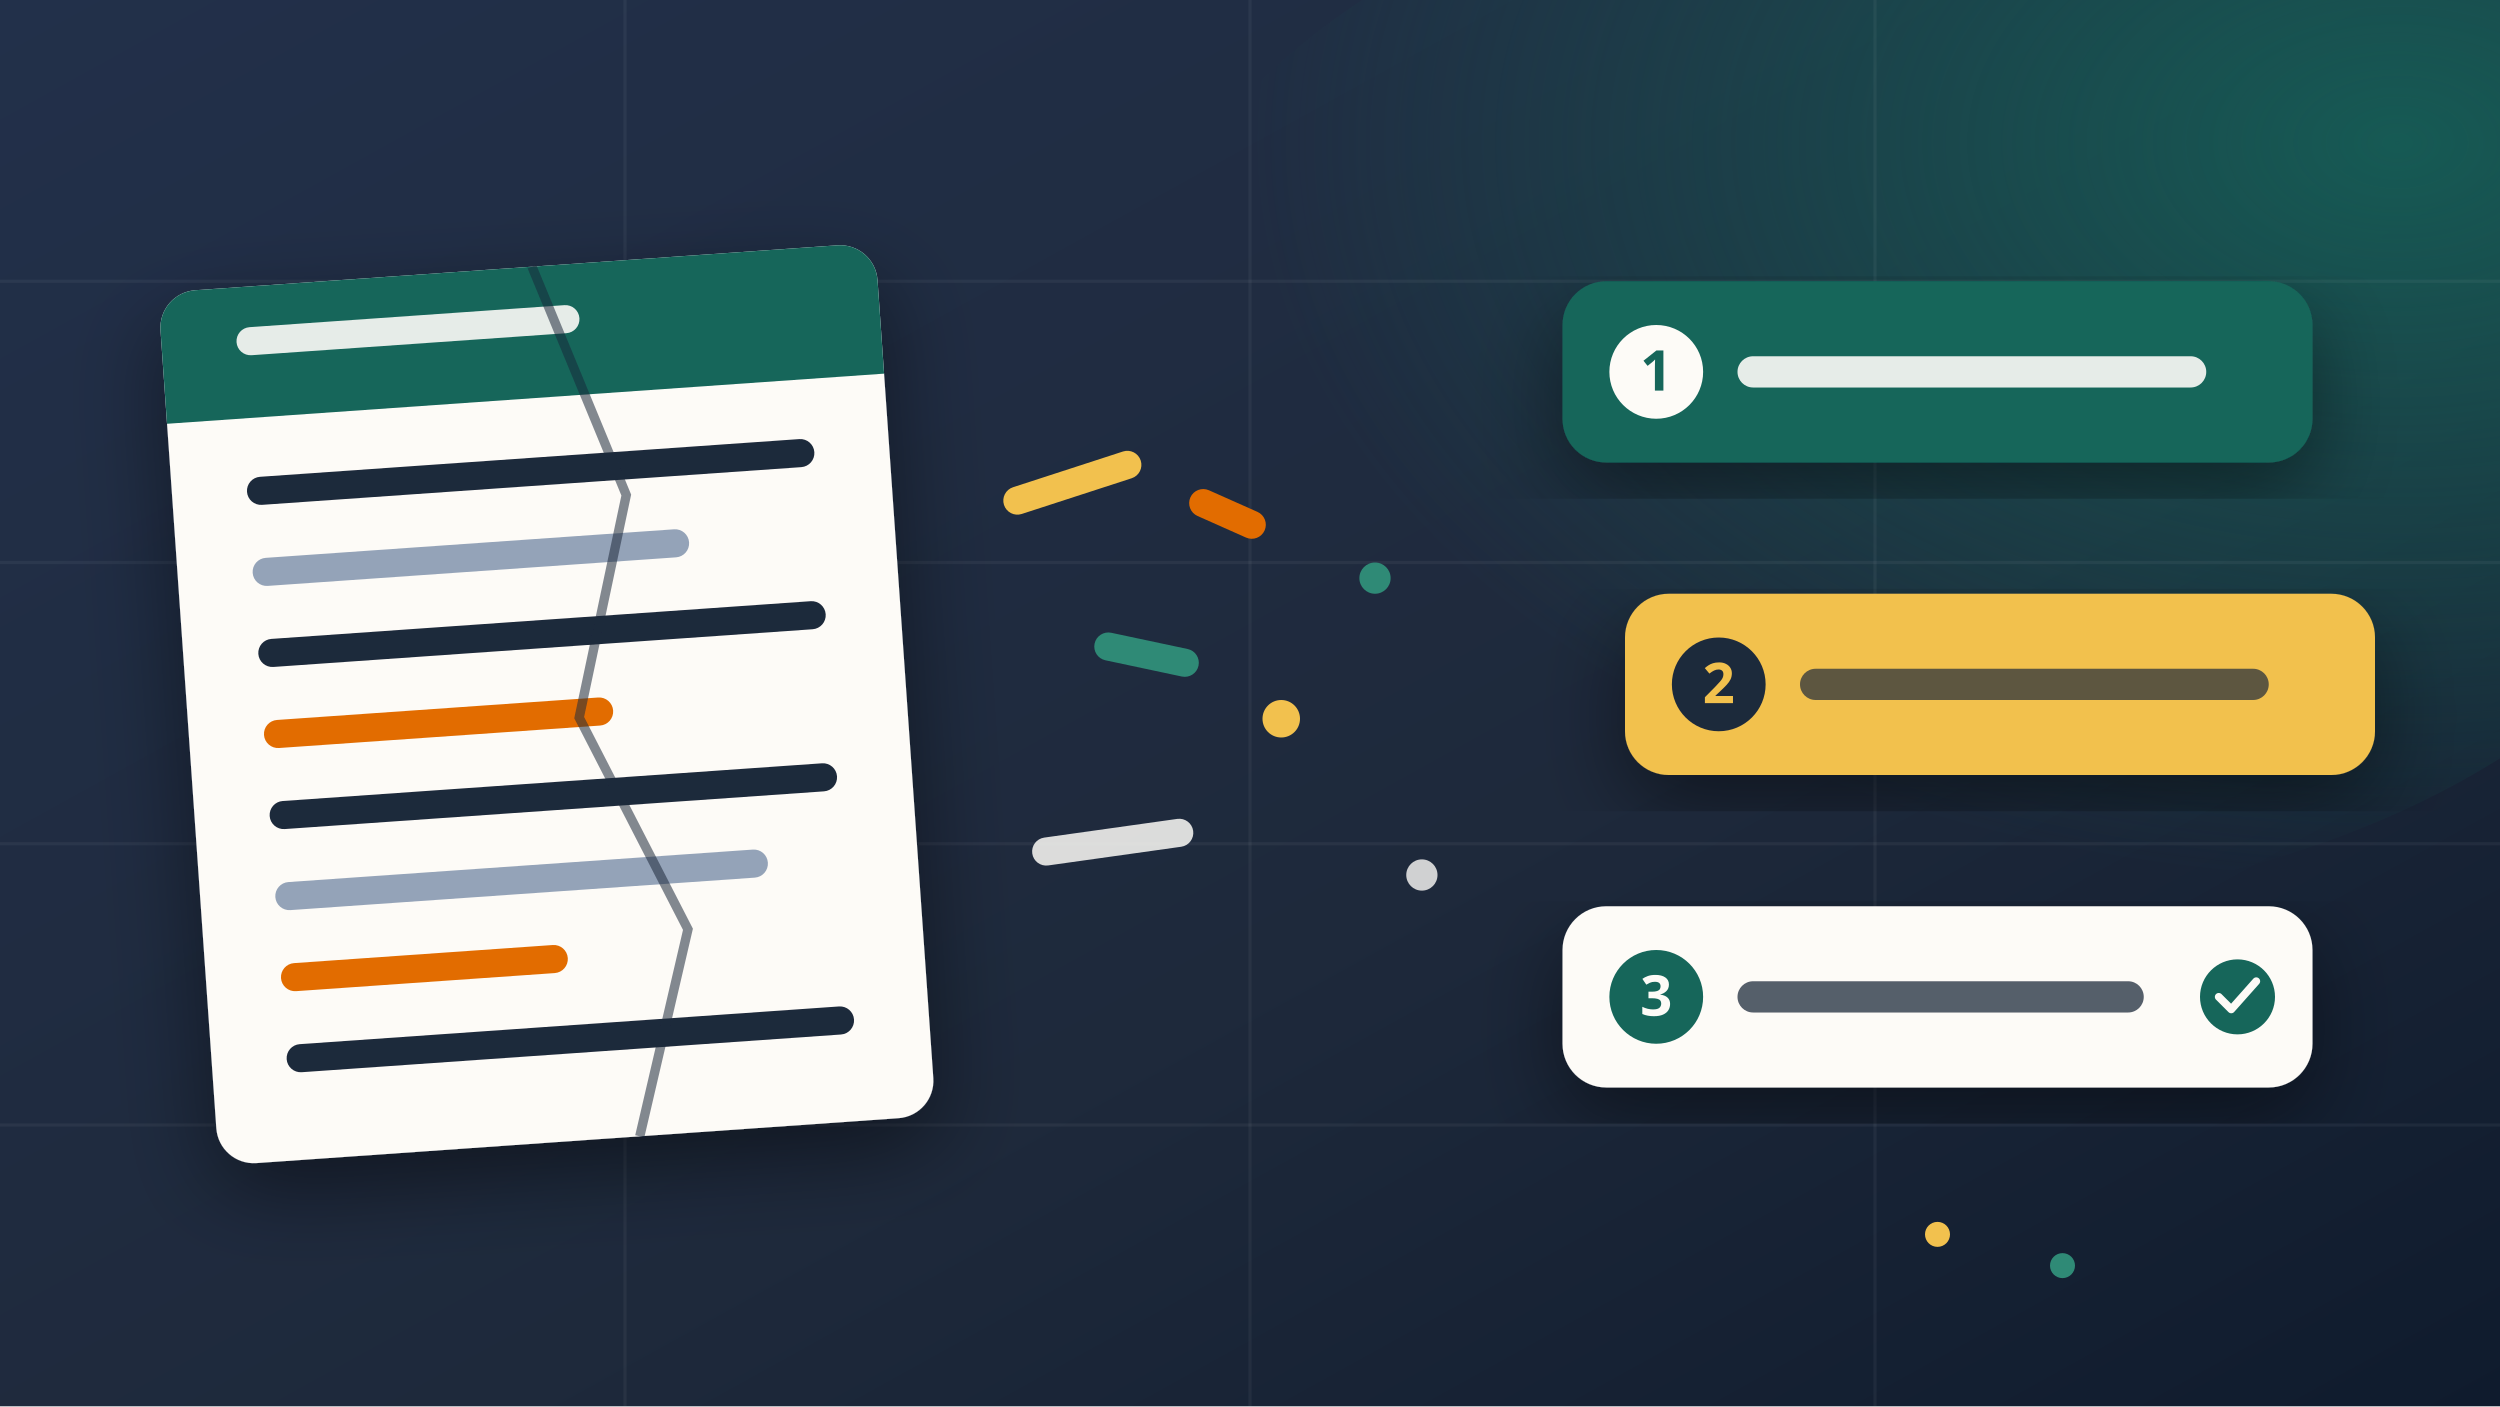
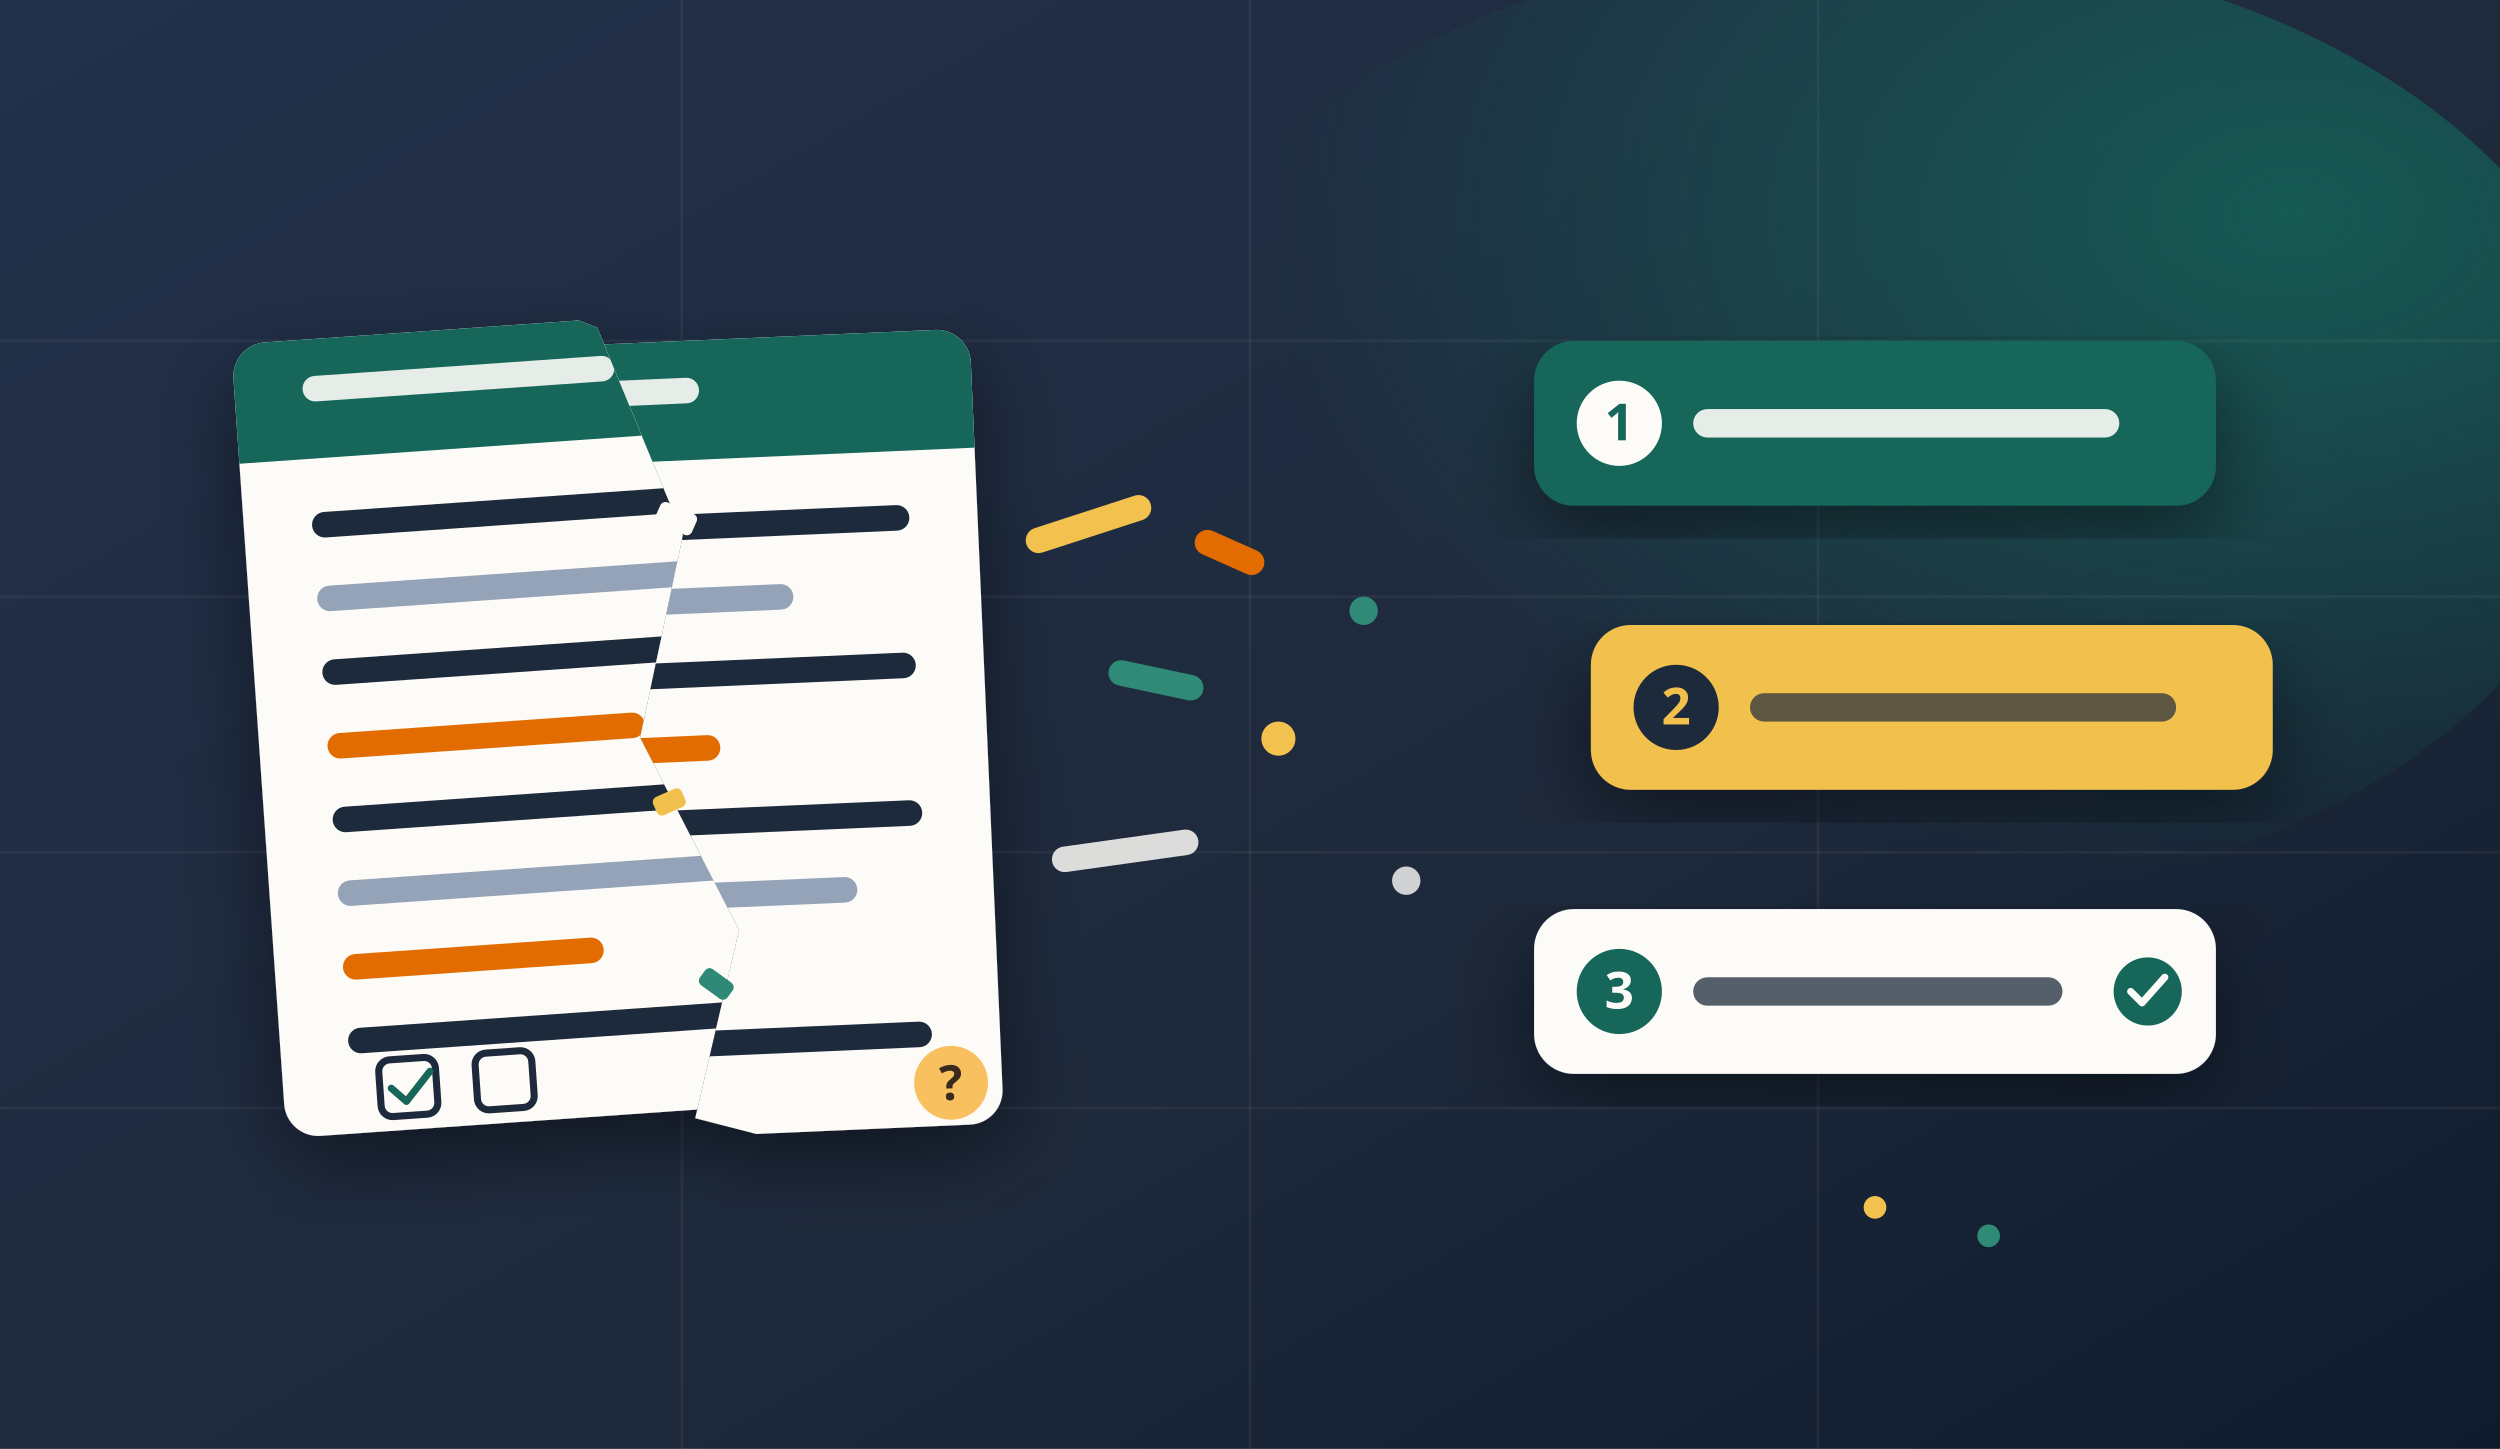
- <svg xmlns="http://www.w3.org/2000/svg" viewBox="0 0 800 450" role="img" aria-labelledby="t">
+ <svg xmlns="http://www.w3.org/2000/svg" viewBox="-40 -30 880 510" role="img" aria-labelledby="t">
  <defs>
    <linearGradient id="bg" x1="0" y1="0" x2="1" y2="1">
      <stop offset="0" stop-color="#22304a" />
      <stop offset=".6" stop-color="#1e293b" />
      <stop offset="1" stop-color="#0f1b2d" />
    </linearGradient>
    <radialGradient id="glow" cx=".78" cy=".28" r=".7">
      <stop offset="0" stop-color="#14665a" stop-opacity=".8" />
      <stop offset="1" stop-color="#14665a" stop-opacity="0" />
    </radialGradient>
    <radialGradient id="amberGlow" cx=".5" cy=".5" r=".5">
      <stop offset="0" stop-color="#f2c14e" stop-opacity=".9" />
      <stop offset="1" stop-color="#f2c14e" stop-opacity="0" />
    </radialGradient>
    <linearGradient id="num" x1="0" y1="0" x2="0" y2="1">
      <stop offset="0" stop-color="#2f8a76" />
      <stop offset="1" stop-color="#14665a" />
    </linearGradient>
    <filter id="soft" x="-20%" y="-20%" width="140%" height="140%">
      <feDropShadow dx="0" dy="10" stdDeviation="14" flood-color="#000000" flood-opacity=".45" />
    </filter>
+     <clipPath id="tearL">
+       <polygon points="0,0 180,85 205,160 185,230 215,300 195,365 0,450" />
+     </clipPath>
+     <clipPath id="tearR">
+       <polygon points="180,85 205,160 185,230 215,300 195,365 450,450 450,0" />
+     </clipPath>
  </defs>
-   <rect width="800" height="450" fill="url(#bg)" />
+   <rect x="-40" y="-30" width="880" height="510" fill="url(#bg)" />
  <ellipse cx="620" cy="120" rx="260" ry="170" fill="url(#glow)" />
  <g stroke="#ffffff" stroke-opacity=".05" stroke-width="1">
-     <path d="M0 90 H800 M0 180 H800 M0 270 H800 M0 360 H800" />
-     <path d="M200 0 V450 M400 0 V450 M600 0 V450" />
+     <path d="M-40 90 H840 M-40 180 H840 M-40 270 H840 M-40 360 H840" />
+     <path d="M200 -30 V480 M400 -30 V480 M600 -30 V480" />
  </g>
  <g transform="rotate(-4 180 225)" filter="url(#soft)">
-     <rect x="60" y="85" width="230" height="280" rx="12" fill="#fdfbf7" />
-     <path d="M60 97 a12 12 0 0 1 12 -12 h206 a12 12 0 0 1 12 12 v30 h-230 z" fill="#14665a" />
-     <rect x="84" y="98" width="110" height="9" rx="4.5" fill="#fdfbf7" opacity=".9" />
-     <rect x="84" y="146" width="182" height="9" rx="4.5" fill="#1e293b" />
-     <rect x="84" y="172" width="140" height="9" rx="4.5" fill="#94a3b8" />
-     <rect x="84" y="198" width="182" height="9" rx="4.5" fill="#1e293b" />
-     <rect x="84" y="224" width="112" height="9" rx="4.5" fill="#e26c00" />
-     <rect x="84" y="250" width="182" height="9" rx="4.5" fill="#1e293b" />
-     <rect x="84" y="276" width="158" height="9" rx="4.5" fill="#94a3b8" />
-     <rect x="84" y="302" width="92" height="9" rx="4.5" fill="#e26c00" />
-     <rect x="84" y="328" width="182" height="9" rx="4.5" fill="#1e293b" />
-     <path d="M180 85 L205 160 L185 230 L215 300 L195 365" fill="none" stroke="#1e293b" stroke-width="3" opacity=".55" />
+     <g clip-path="url(#tearL)">
+       <g transform="translate(-9,-3)">
+         <rect x="60" y="85" width="230" height="280" rx="12" fill="#fdfbf7" />
+         <path d="M60 97 a12 12 0 0 1 12 -12 h206 a12 12 0 0 1 12 12 v30 h-230 z" fill="#14665a" />
+         <rect x="84" y="98" width="110" height="9" rx="4.5" fill="#fdfbf7" opacity=".9" />
+         <rect x="84" y="146" width="182" height="9" rx="4.5" fill="#1e293b" />
+         <rect x="84" y="172" width="140" height="9" rx="4.5" fill="#94a3b8" />
+         <rect x="84" y="198" width="182" height="9" rx="4.5" fill="#1e293b" />
+         <rect x="84" y="224" width="112" height="9" rx="4.5" fill="#e26c00" />
+         <rect x="84" y="250" width="182" height="9" rx="4.5" fill="#1e293b" />
+         <rect x="84" y="276" width="158" height="9" rx="4.5" fill="#94a3b8" />
+         <rect x="84" y="302" width="92" height="9" rx="4.5" fill="#e26c00" />
+         <rect x="84" y="328" width="182" height="9" rx="4.5" fill="#1e293b" />
+         <rect x="94" y="340" width="20" height="20" rx="4" fill="none" stroke="#1e293b" stroke-width="2.5" />
+         <path d="M98 350 l5 5 l9 -10" fill="none" stroke="#14665a" stroke-width="2.5" stroke-linecap="round" stroke-linejoin="round" />
+         <rect x="128" y="340" width="20" height="20" rx="4" fill="none" stroke="#1e293b" stroke-width="2.5" />
+         <circle cx="272" cy="350" r="13" fill="#f8c05e" />
+         <text x="272" y="356" text-anchor="middle" font-family="system-ui, sans-serif" font-size="17" font-weight="700" fill="#372c1f">?</text>
+       </g>
+     </g>
+     <g clip-path="url(#tearR)">
+       <g transform="translate(17,7) rotate(1.5 200 225)">
+         <rect x="60" y="85" width="230" height="280" rx="12" fill="#fdfbf7" />
+         <path d="M60 97 a12 12 0 0 1 12 -12 h206 a12 12 0 0 1 12 12 v30 h-230 z" fill="#14665a" />
+         <rect x="84" y="98" width="110" height="9" rx="4.5" fill="#fdfbf7" opacity=".9" />
+         <rect x="84" y="146" width="182" height="9" rx="4.5" fill="#1e293b" />
+         <rect x="84" y="172" width="140" height="9" rx="4.5" fill="#94a3b8" />
+         <rect x="84" y="198" width="182" height="9" rx="4.5" fill="#1e293b" />
+         <rect x="84" y="224" width="112" height="9" rx="4.5" fill="#e26c00" />
+         <rect x="84" y="250" width="182" height="9" rx="4.5" fill="#1e293b" />
+         <rect x="84" y="276" width="158" height="9" rx="4.5" fill="#94a3b8" />
+         <rect x="84" y="302" width="92" height="9" rx="4.5" fill="#e26c00" />
+         <rect x="84" y="328" width="182" height="9" rx="4.5" fill="#1e293b" />
+         <rect x="94" y="340" width="20" height="20" rx="4" fill="none" stroke="#1e293b" stroke-width="2.5" />
+         <path d="M98 350 l5 5 l9 -10" fill="none" stroke="#14665a" stroke-width="2.5" stroke-linecap="round" stroke-linejoin="round" />
+         <rect x="128" y="340" width="20" height="20" rx="4" fill="none" stroke="#1e293b" stroke-width="2.5" />
+         <circle cx="272" cy="350" r="13" fill="#f8c05e" />
+         <text x="272" y="356" text-anchor="middle" font-family="system-ui, sans-serif" font-size="17" font-weight="700" fill="#372c1f">?</text>
+       </g>
+     </g>
+     <rect x="196" y="150" width="14" height="8" rx="2" fill="#fdfbf7" transform="rotate(28 203 154)" />
+     <rect x="188" y="250" width="11" height="7" rx="2" fill="#f2c14e" transform="rotate(-20 193 253)" />
+     <rect x="200" y="315" width="12" height="7" rx="2" fill="#2f8a76" transform="rotate(40 206 318)" />
  </g>
  <g>
    <rect x="320" y="150" width="46" height="9" rx="4.5" fill="#f2c14e" transform="rotate(-18 343 154)" />
    <rect x="350" y="205" width="34" height="9" rx="4.5" fill="#2f8a76" transform="rotate(12 367 209)" />
    <rect x="330" y="265" width="52" height="9" rx="4.5" fill="#fdfbf7" opacity=".85" transform="rotate(-8 356 269)" />
    <rect x="380" y="160" width="26" height="9" rx="4.5" fill="#e26c00" transform="rotate(24 393 164)" />
    <circle cx="410" cy="230" r="6" fill="#f2c14e" />
    <circle cx="440" cy="185" r="5" fill="#2f8a76" />
    <circle cx="455" cy="280" r="5" fill="#fdfbf7" opacity=".8" />
  </g>
  <g filter="url(#soft)">
    <rect x="500" y="90" width="240" height="58" rx="14" fill="#14665a" />
    <circle cx="530" cy="119" r="15" fill="#fdfbf7" />
    <text x="530" y="125" text-anchor="middle" font-family="system-ui, sans-serif" font-size="18" font-weight="700" fill="#14665a">1</text>
    <rect x="556" y="114" width="150" height="10" rx="5" fill="#fdfbf7" opacity=".9" />
  </g>
  <g filter="url(#soft)">
    <rect x="520" y="190" width="240" height="58" rx="14" fill="#f2c14e" />
    <circle cx="550" cy="219" r="15" fill="#1e293b" />
    <text x="550" y="225" text-anchor="middle" font-family="system-ui, sans-serif" font-size="18" font-weight="700" fill="#f2c14e">2</text>
    <rect x="576" y="214" width="150" height="10" rx="5" fill="#1e293b" opacity=".7" />
  </g>
  <g filter="url(#soft)">
    <rect x="500" y="290" width="240" height="58" rx="14" fill="#fdfbf7" />
    <circle cx="530" cy="319" r="15" fill="#14665a" />
    <text x="530" y="325" text-anchor="middle" font-family="system-ui, sans-serif" font-size="18" font-weight="700" fill="#fdfbf7">3</text>
    <rect x="556" y="314" width="130" height="10" rx="5" fill="#1e293b" opacity=".75" />
    <circle cx="716" cy="319" r="12" fill="#14665a" />
    <path d="M710 319 l4 4 l8 -9" fill="none" stroke="#fdfbf7" stroke-width="2.5" stroke-linecap="round" stroke-linejoin="round" />
  </g>
  <circle cx="620" cy="395" r="4" fill="#f2c14e" />
  <circle cx="660" cy="405" r="4" fill="#2f8a76" />
</svg>
